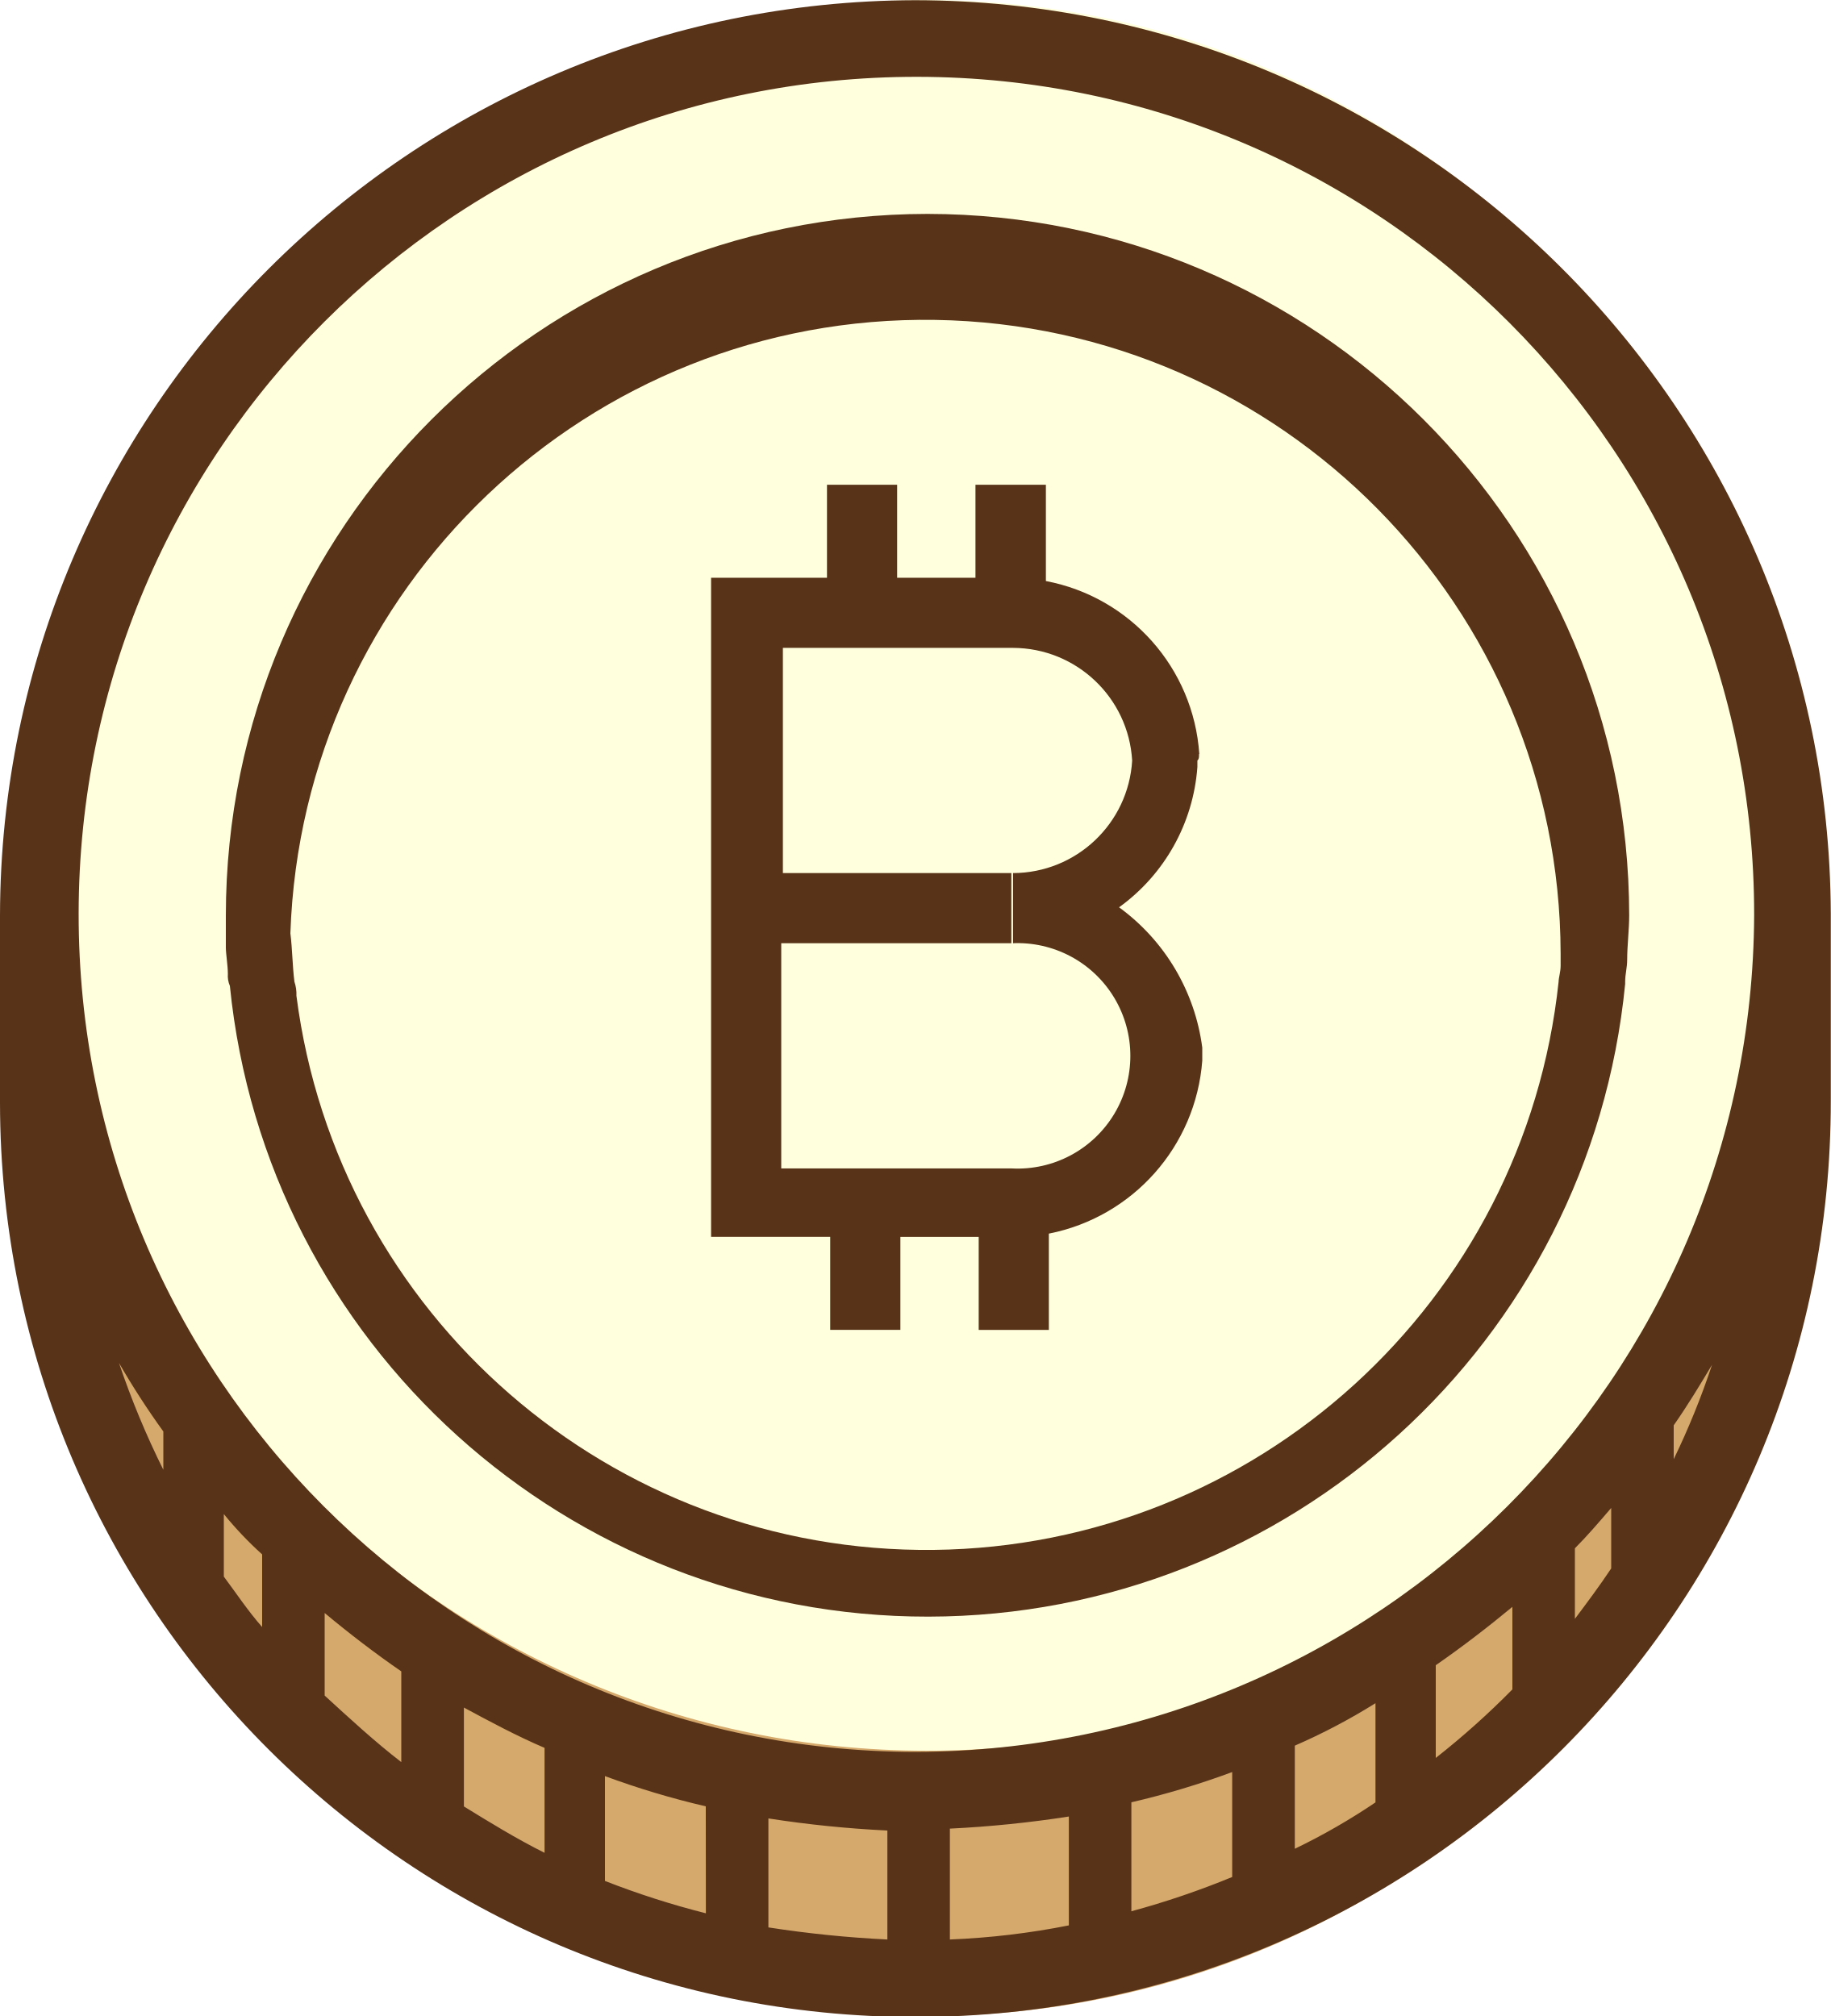
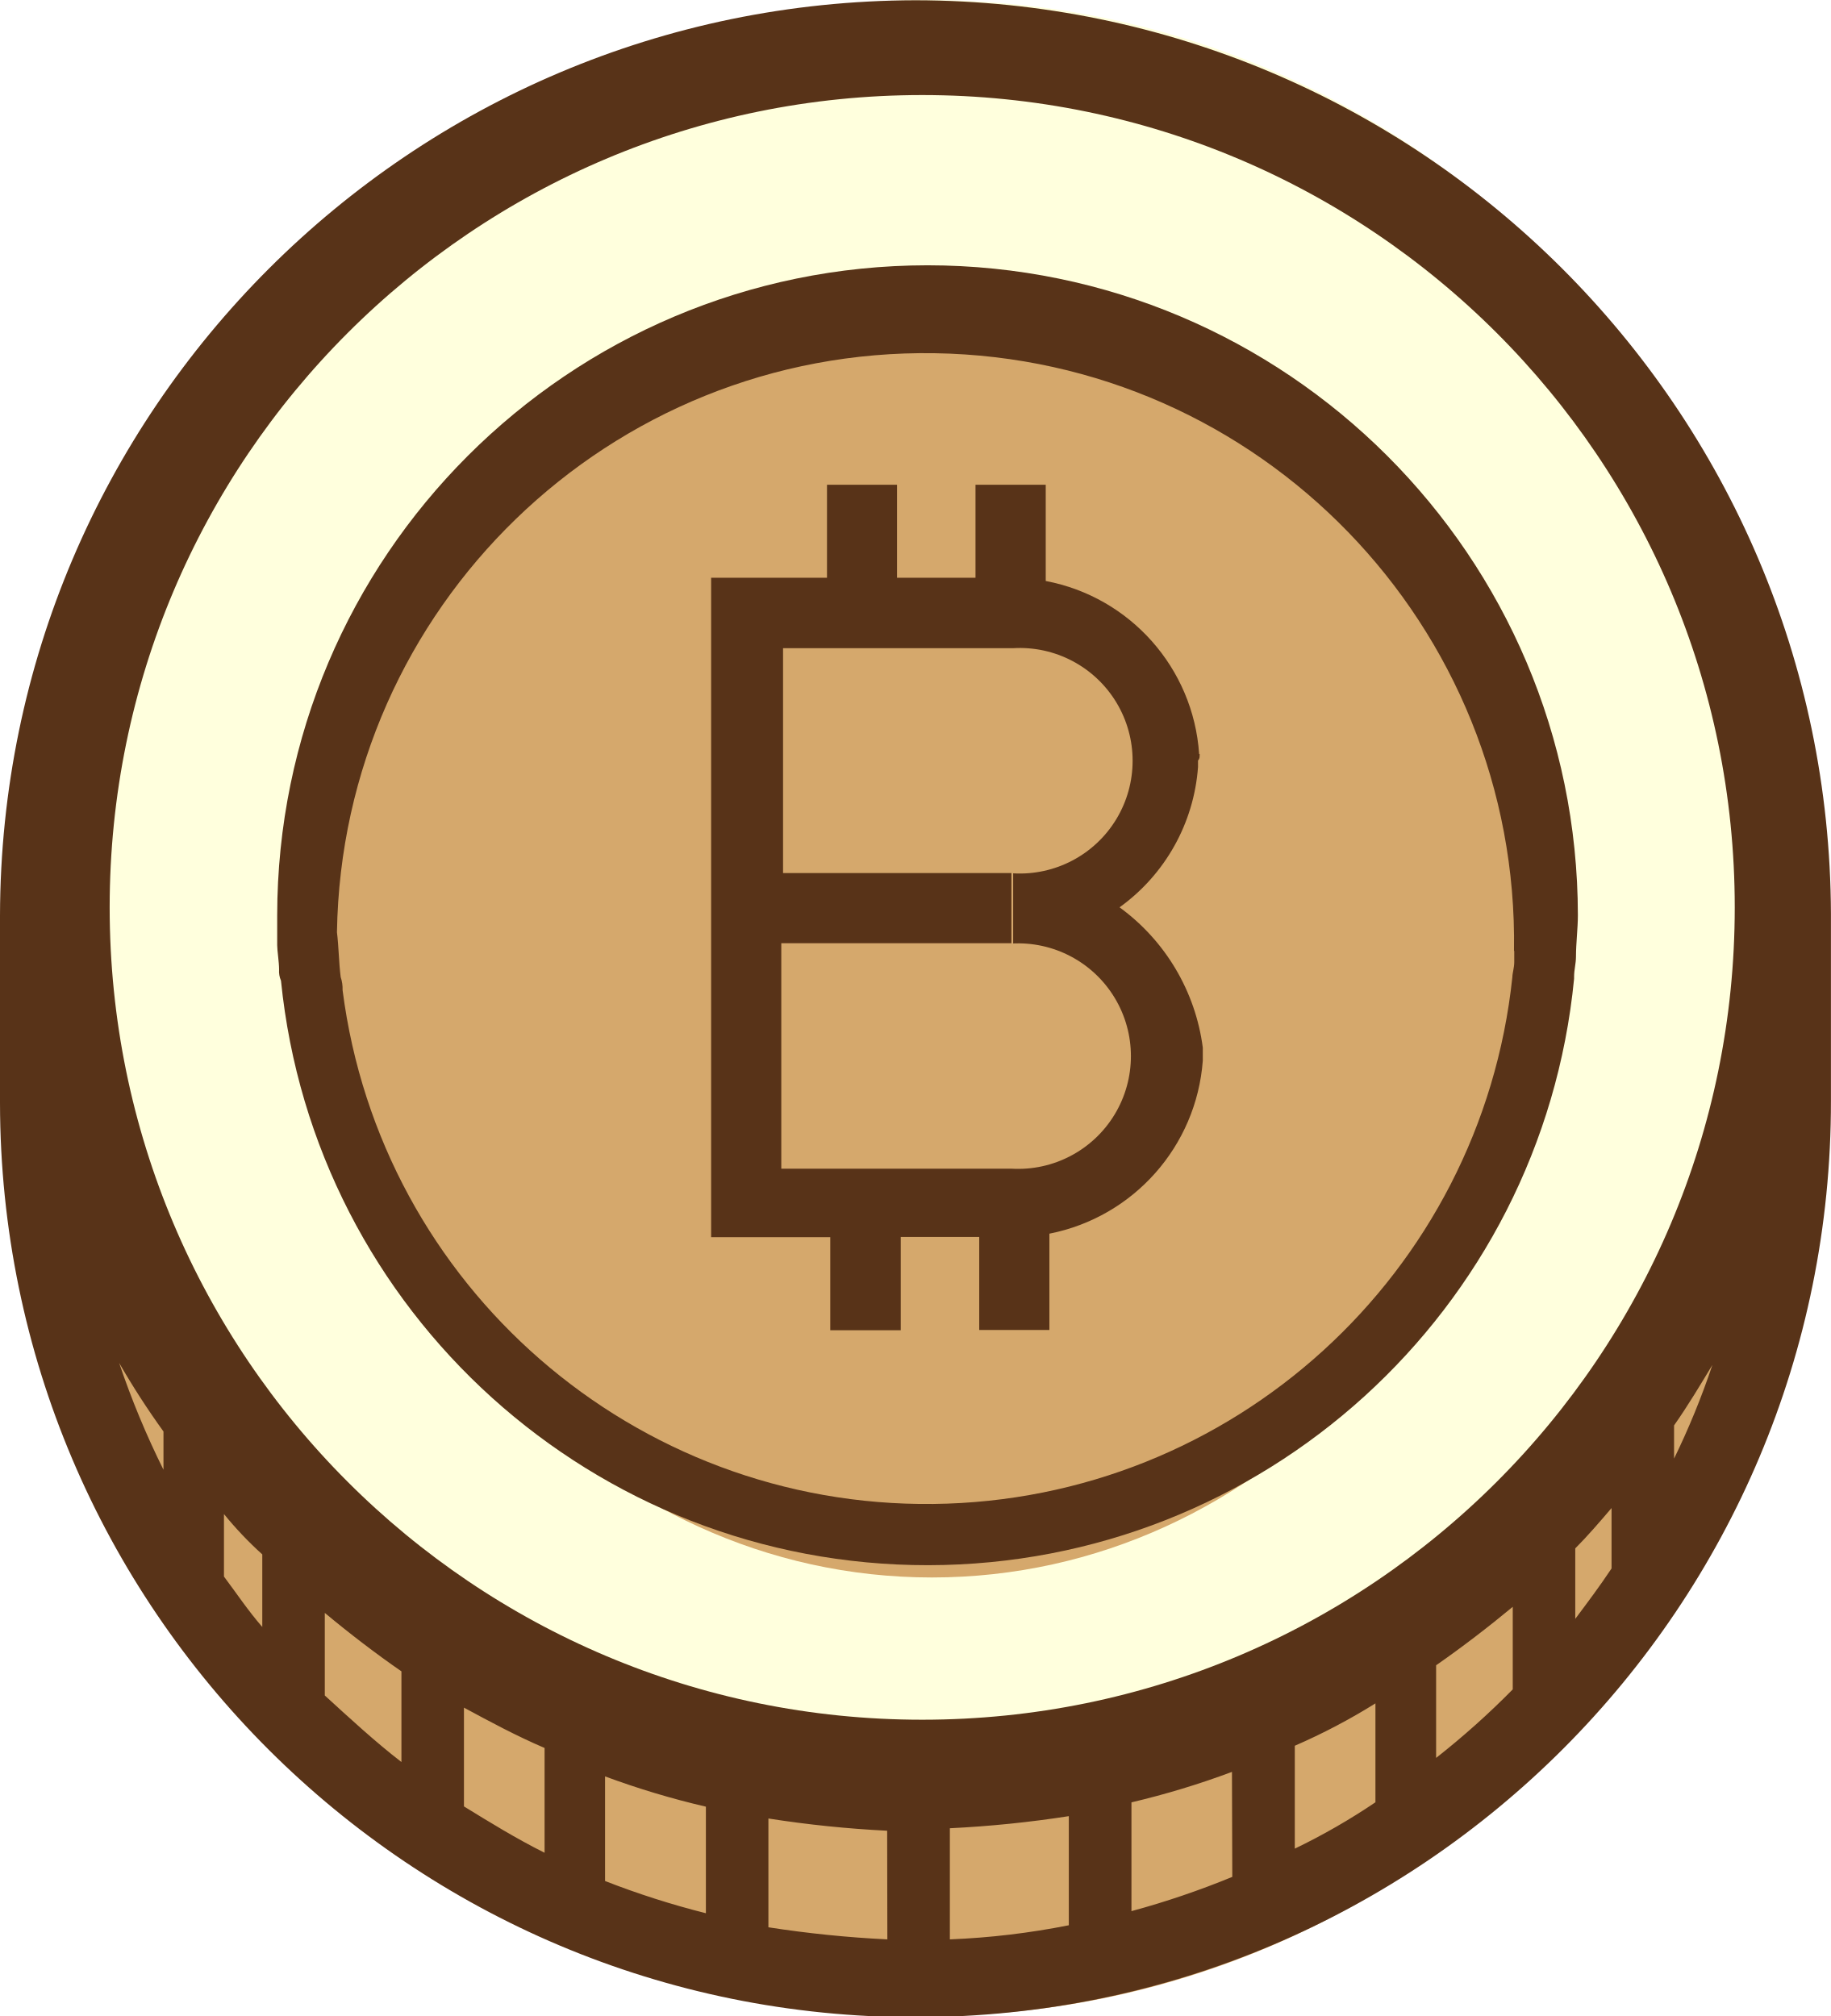
- <svg xmlns="http://www.w3.org/2000/svg" viewBox="-779.972 41 34.5 38">
+ <svg xmlns="http://www.w3.org/2000/svg" viewBox="1465.509 234.581 27.998 30.838">
  <defs>
    <style>
      .cls-1 {
        fill: #d5a86c;
      }

      .cls-2 {
        fill: #ffd;
      }

      .cls-3 {
        fill: #583318;
      }
+ 
+       .cls-4, .cls-6 {
+         fill: none;
+       }
+ 
+       .cls-4 {
+         stroke: #583318;
+       }
+ 
+       .cls-5 {
+         stroke: none;
+       }
    </style>
  </defs>
-   <g id="noun_215018_cc" transform="translate(-810 13)">
-     <g id="Group_1134" data-name="Group 1134" transform="translate(30.028 28.004)">
-       <circle id="Ellipse_62" data-name="Ellipse 62" class="cls-1" cx="16.5" cy="16.5" r="16.5" transform="translate(0.972 4.996)" />
-       <circle id="Ellipse_61" data-name="Ellipse 61" class="cls-2" cx="16.5" cy="16.5" r="16.5" transform="translate(0.972 -0.004)" />
-       <path id="Path_790" data-name="Path 790" class="cls-3" d="M21.85,0A17.286,17.286,0,0,0,4.6,17.25v3.534a17.25,17.25,0,0,0,34.5-.038V17.212A17.278,17.278,0,0,0,21.85,0ZM7.678,27.7a15.971,15.971,0,0,1-.836-2.014,15.03,15.03,0,0,0,.836,1.292Zm1.862,2.964c-.266-.3-.494-.646-.722-.95V28.535a6.828,6.828,0,0,0,.722.76Zm2.622,2.546c-.494-.38-.988-.836-1.444-1.254V30.4c.456.38.95.76,1.444,1.1Zm2.7,1.71c-.532-.266-1.026-.57-1.52-.874V32.182c.494.266.988.532,1.52.76Zm3.04,1.14A15.812,15.812,0,0,1,16,35.45V33.474a15.682,15.682,0,0,0,1.9.57Zm3.42.494a21.316,21.316,0,0,1-2.242-.228V34.272a21.316,21.316,0,0,0,2.242.228Zm3.42-.266a14.457,14.457,0,0,1-2.242.266v-2.09a21.317,21.317,0,0,0,2.242-.228Zm3.078-.912a15.959,15.959,0,0,1-1.9.646V33.968a15.682,15.682,0,0,0,1.9-.57Zm2.7-1.406a12.1,12.1,0,0,1-1.52.874V32.9a11.579,11.579,0,0,0,1.52-.8ZM33.1,31.84a15.279,15.279,0,0,1-1.444,1.292V31.384c.494-.342.988-.722,1.444-1.1Zm1.862-2.28c-.228.342-.456.646-.684.95v-1.33c.228-.228.456-.494.684-.76Zm1.178-2.052v-.646c.266-.38.494-.76.722-1.14A14.619,14.619,0,0,1,36.136,27.509ZM21.85,33.018A15.787,15.787,0,1,1,37.656,17.25,15.843,15.843,0,0,1,21.85,33.018Z" transform="translate(-4.6)" />
-       <path id="Path_791" data-name="Path 791" class="cls-3" d="M29.022,10.6A13.232,13.232,0,0,0,15.8,23.822v.608c0,.114.038.342.038.494a.482.482,0,0,0,.038.228h0a13.211,13.211,0,0,0,26.293-.038h0v-.038c0-.152.038-.266.038-.418h0c0-.266.038-.57.038-.836A13.232,13.232,0,0,0,29.022,10.6ZM40.953,24.544v.228c0,.114-.038.228-.038.3a11.975,11.975,0,0,1-23.785.266h0a.742.742,0,0,0-.038-.266c-.038-.3-.038-.608-.076-.912a11.972,11.972,0,0,1,23.937.38Z" transform="translate(-11.544 -6.572)" />
-       <path id="Path_792" data-name="Path 792" class="cls-3" d="M46.2,24.175a3.565,3.565,0,0,0-2.891-3.26V19.1H41.982v1.753H40.506V19.1H39.184v1.753H37v1.322h0v9.78h0v1.322h2.245v1.753h1.322V33.278h1.476v1.753h1.322V33.216a3.6,3.6,0,0,0,2.891-3.26h0V29.71h0a3.894,3.894,0,0,0-1.568-2.645,3.58,3.58,0,0,0,1.476-2.645h0V24.3c.031-.031.031-.062.031-.123Zm-3.537,3.568a2.125,2.125,0,1,1,0,4.244H38.322V27.742h4.336V26.42H38.353V22.175H42.69A2.256,2.256,0,0,1,44.935,24.3,2.256,2.256,0,0,1,42.69,26.42v1.322Z" transform="translate(-23.6 -9.967)" />
+   <g id="Group_1292" data-name="Group 1292" transform="translate(1204.988 1.402)">
+     <g id="noun_215018_cc" transform="translate(260.521 233.179)">
+       <g id="Group_1134" data-name="Group 1134" transform="translate(0 0)">
+         <circle id="Ellipse_62" data-name="Ellipse 62" class="cls-1" cx="13.39" cy="13.39" r="13.39" transform="translate(0.789 4.058)" />
+         <circle id="Ellipse_61" data-name="Ellipse 61" class="cls-2" cx="13.39" cy="13.39" r="13.39" transform="translate(0.789)" />
+         <path id="Path_790" data-name="Path 790" class="cls-3" d="M18.6,0a14.028,14.028,0,0,0-14,14v2.868a14,14,0,0,0,28-.031V13.968A14.022,14.022,0,0,0,18.6,0ZM7.1,22.478a12.961,12.961,0,0,1-.678-1.634A12.2,12.2,0,0,0,7.1,21.893Zm1.511,2.405c-.216-.247-.4-.524-.586-.771v-.956a5.54,5.54,0,0,0,.586.617Zm2.128,2.066c-.4-.308-.8-.678-1.172-1.018V24.668c.37.308.771.617,1.172.894Zm2.189,1.388c-.432-.216-.833-.463-1.233-.709V26.117c.4.216.8.432,1.233.617Zm2.467.925a12.833,12.833,0,0,1-1.542-.493v-1.6a12.726,12.726,0,0,0,1.542.463Zm2.775.4a17.3,17.3,0,0,1-1.819-.185V27.813A17.3,17.3,0,0,0,18.167,28Zm2.775-.216a11.733,11.733,0,0,1-1.819.216v-1.7a17.3,17.3,0,0,0,1.819-.185Zm2.5-.74a12.951,12.951,0,0,1-1.542.524V27.566A12.726,12.726,0,0,0,23.44,27.1Zm2.189-1.141a9.816,9.816,0,0,1-1.233.709V26.7a9.4,9.4,0,0,0,1.233-.648Zm2.1-1.727a12.4,12.4,0,0,1-1.172,1.048V25.469c.4-.278.8-.586,1.172-.894Zm1.511-1.85c-.185.278-.37.524-.555.771V23.681c.185-.185.37-.4.555-.617Zm.956-1.665V21.8c.216-.308.4-.617.586-.925A11.863,11.863,0,0,1,30.193,22.324ZM18.6,26.8A12.812,12.812,0,1,1,31.426,14,12.857,12.857,0,0,1,18.6,26.8Z" transform="translate(-4.6 0.004)" />
+         <ellipse id="Ellipse_77" data-name="Ellipse 77" class="cls-1" cx="9.16" cy="9.867" rx="9.16" ry="9.867" transform="translate(5.092 4.396)" />
+         <path id="Path_791" data-name="Path 791" class="cls-3" d="M25.745,10.6A9.952,9.952,0,0,0,15.8,20.545V21c0,.086.029.257.029.372a.362.362,0,0,0,.029.171h0a9.936,9.936,0,0,0,19.775-.029h0v-.029c0-.114.029-.2.029-.314h0c0-.2.029-.429.029-.629A9.952,9.952,0,0,0,25.745,10.6Zm8.973,10.488v.171c0,.086-.029.171-.029.229a9.006,9.006,0,0,1-17.889.2h0a.558.558,0,0,0-.029-.2c-.029-.229-.029-.457-.057-.686a9,9,0,0,1,18,.286Z" transform="translate(-11.561 -6.542)" />
+         <path id="Path_792" data-name="Path 792" class="cls-3" d="M44.463,23.218a2.893,2.893,0,0,0-2.346-2.646V19.1H41.043v1.423h-1.2V19.1H38.772v1.423H37V21.6h0v7.937h0v1.073h1.822v1.423H39.9V30.606h1.2v1.423h1.073V30.556a2.92,2.92,0,0,0,2.346-2.646h0v-.2h0a3.16,3.16,0,0,0-1.273-2.146,2.905,2.905,0,0,0,1.2-2.146h0v-.1c.025-.025.025-.05.025-.1Zm-2.87,2.9a1.725,1.725,0,1,1,0,3.444H38.073V26.113h3.519V25.04H38.1V21.6h3.519a1.725,1.725,0,1,1,0,3.444v1.073Z" transform="translate(-26.125 -11.685)" />
+       </g>
+     </g>
+     <g id="Ellipse_81" data-name="Ellipse 81" class="cls-4" transform="translate(261.198 233.633)">
+       <circle class="cls-5" cx="13.426" cy="13.426" r="13.426" />
+       <circle class="cls-6" cx="13.426" cy="13.426" r="12.926" />
    </g>
  </g>
</svg>
